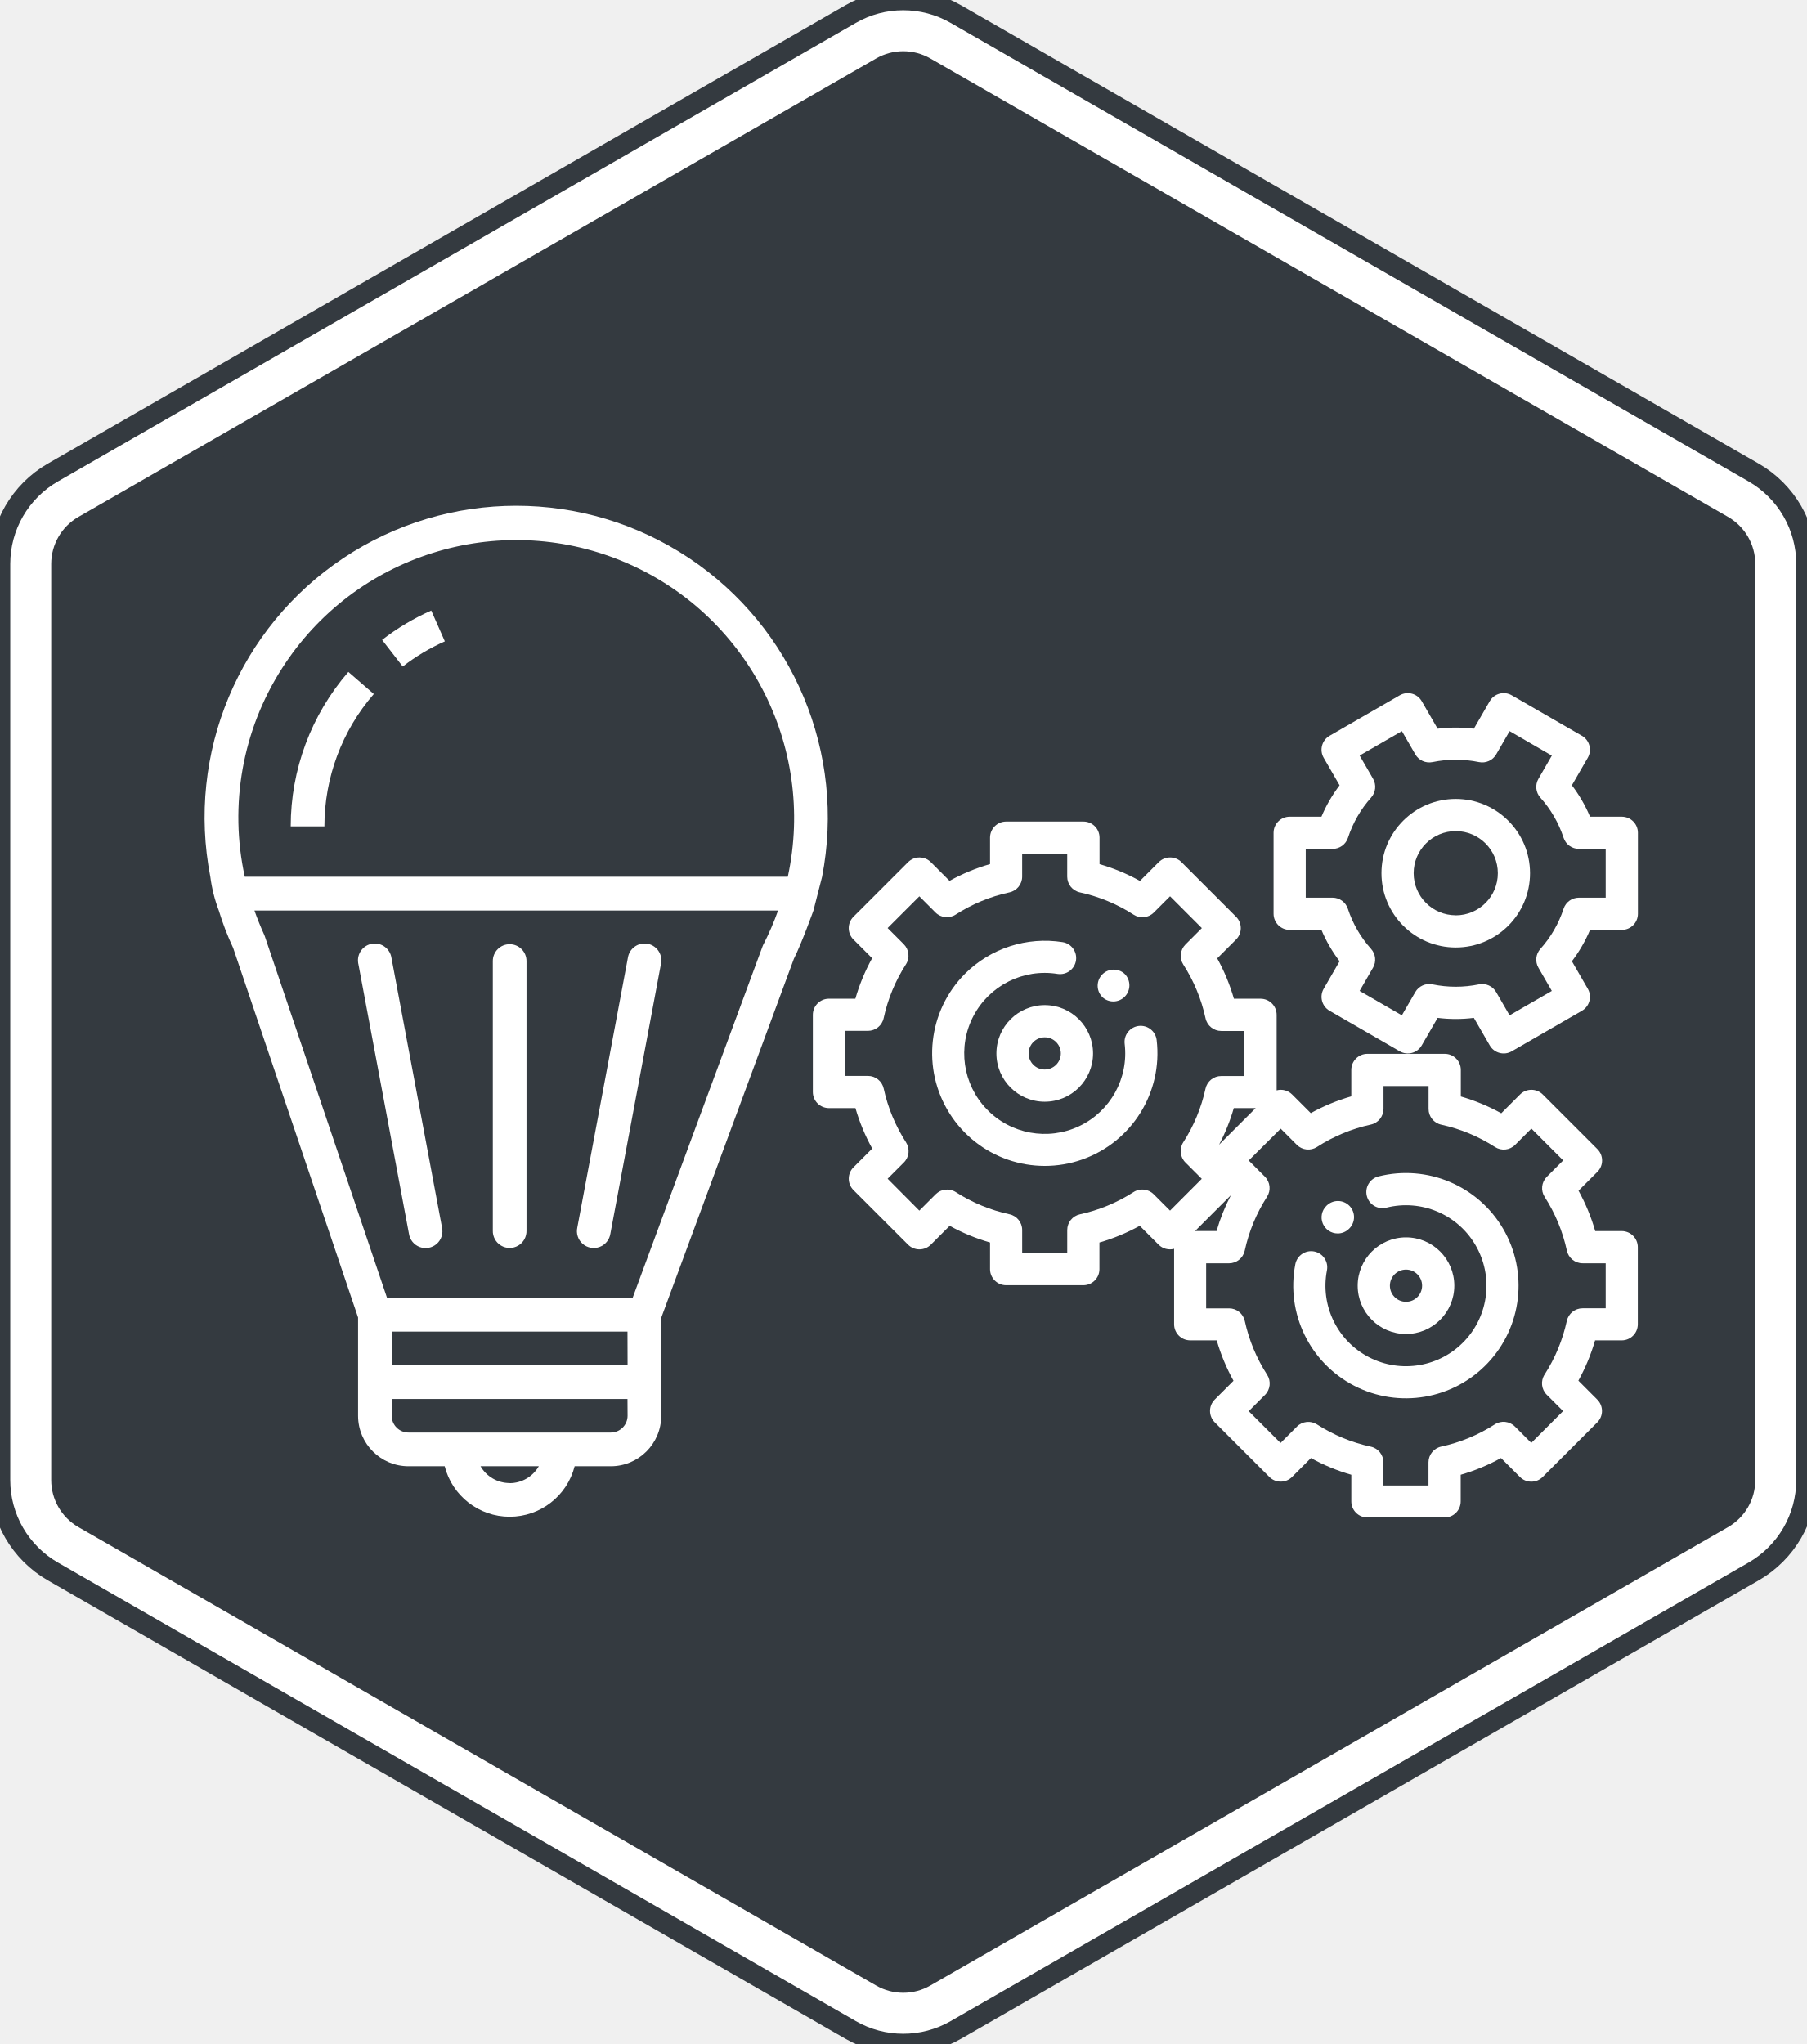
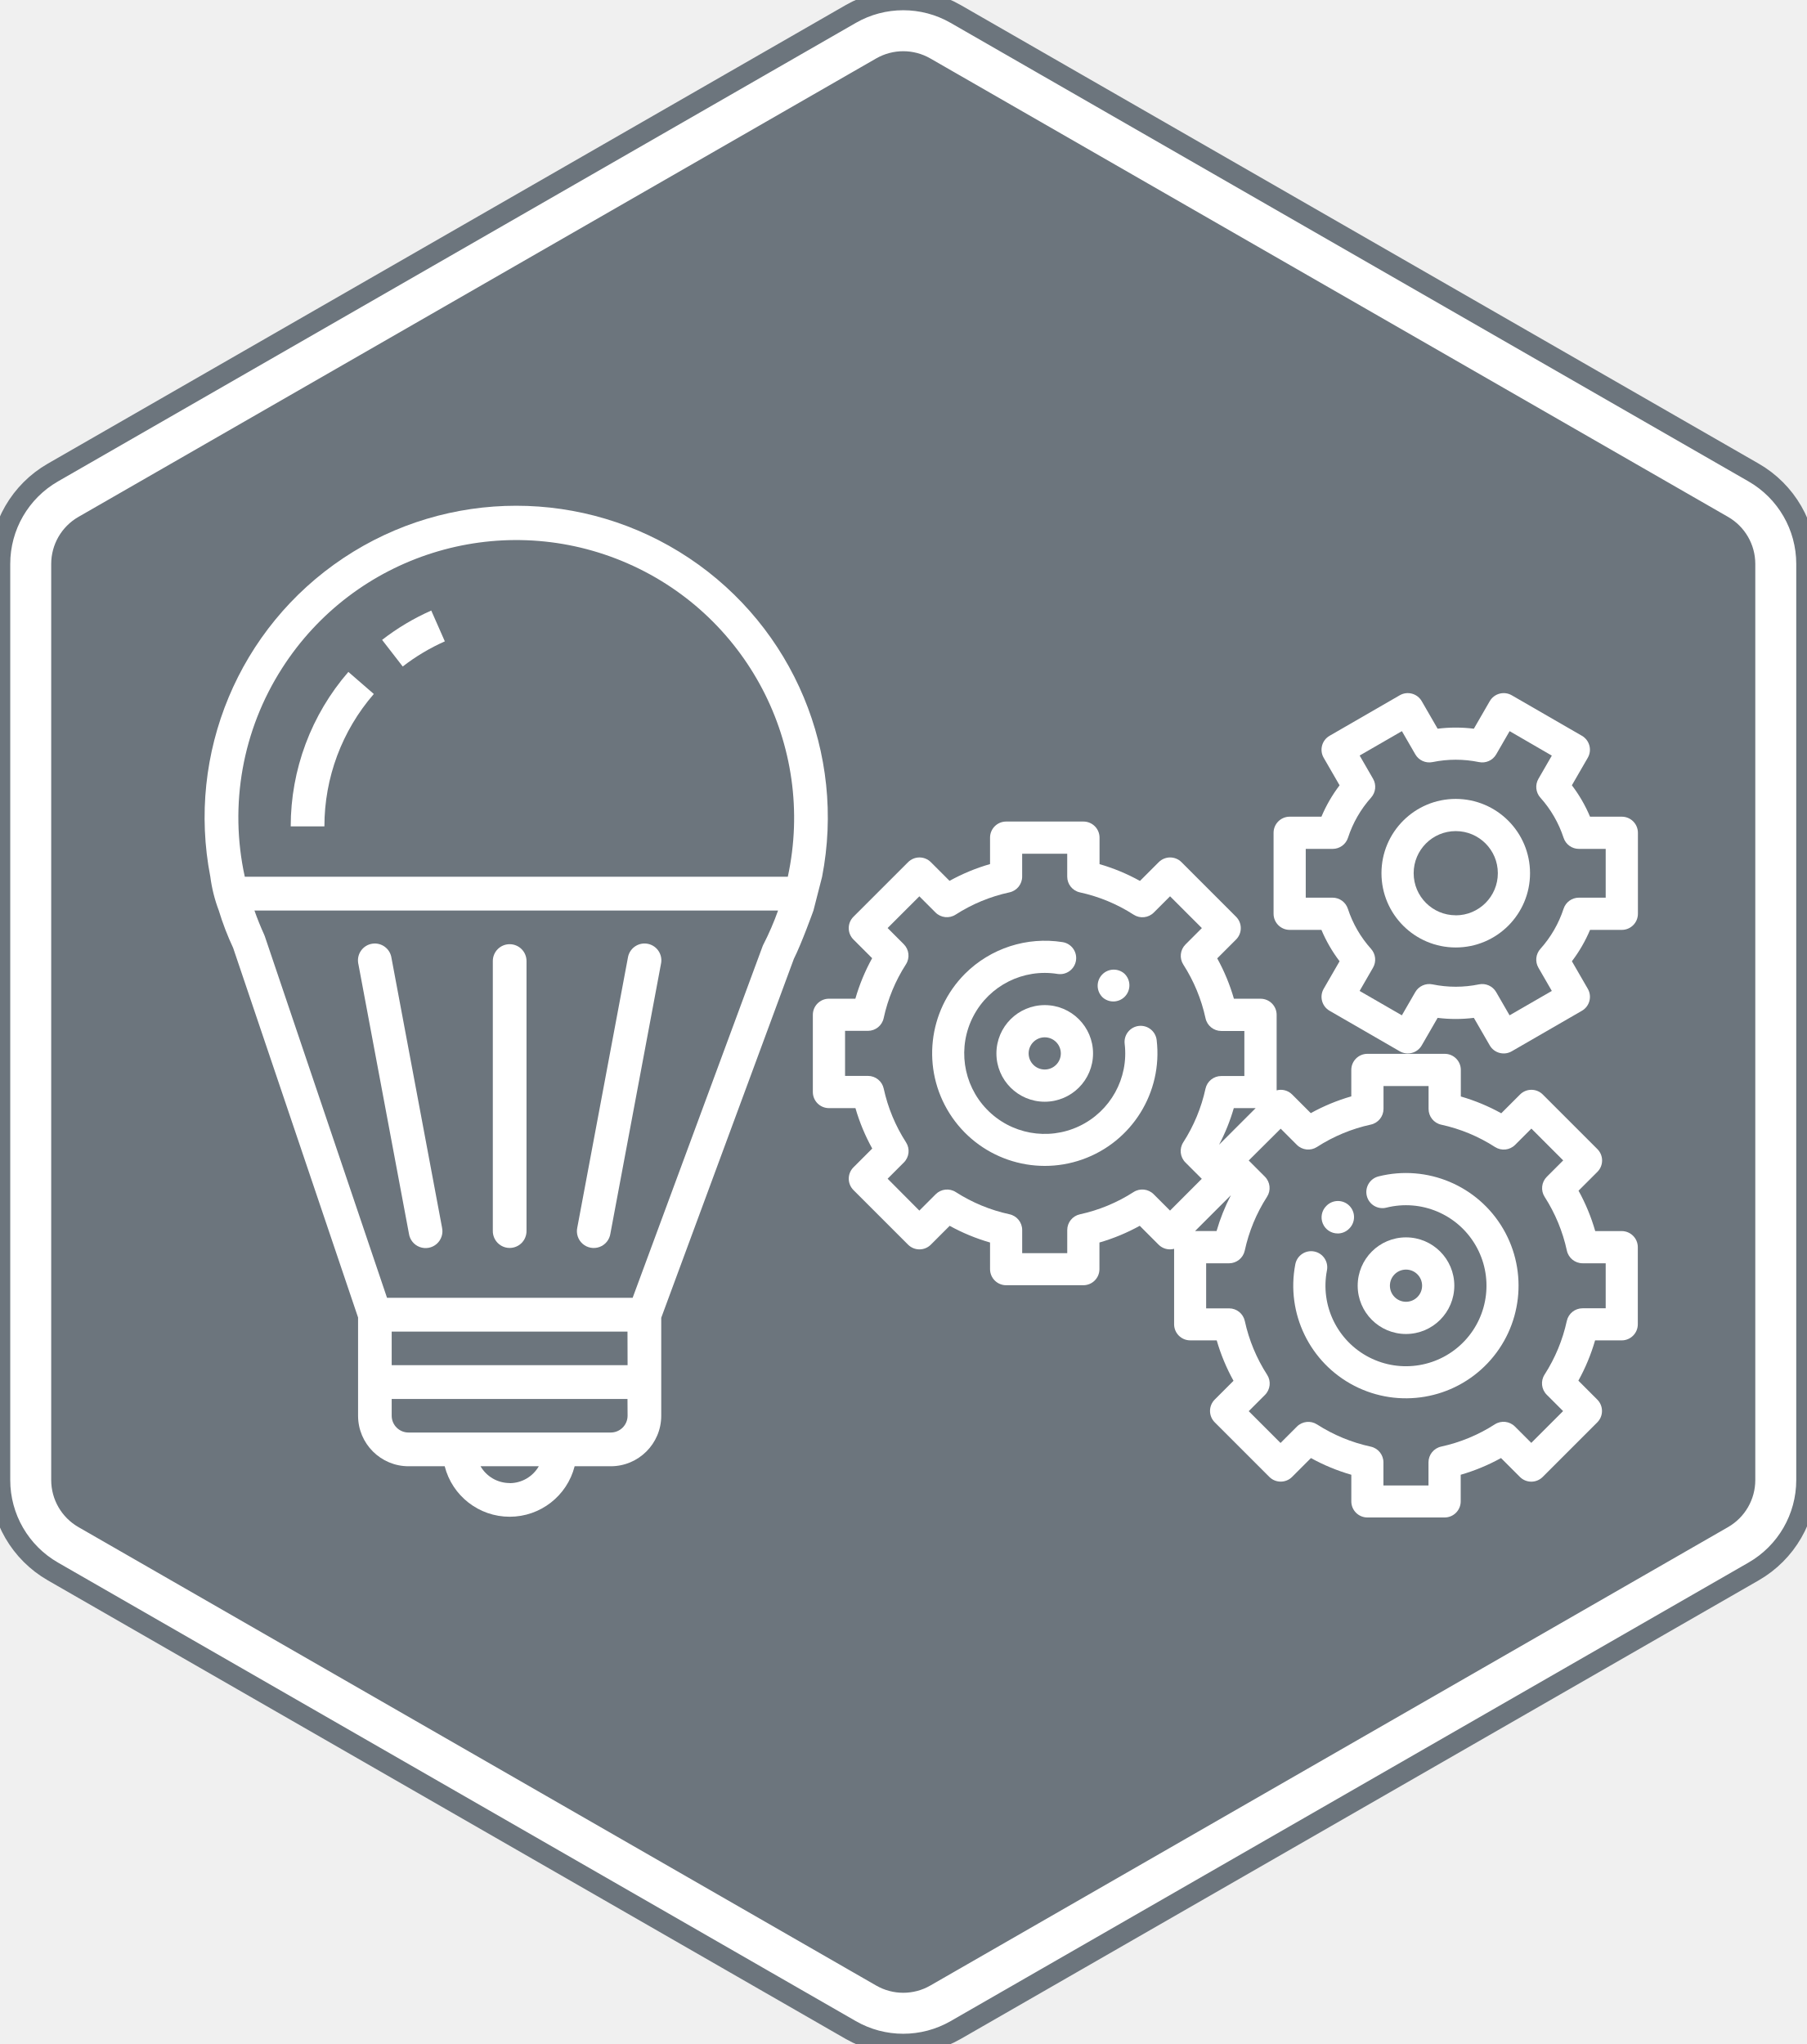
<svg xmlns="http://www.w3.org/2000/svg" width="88.202" height="99.804">
  <g data-name="Grupo 1022">
-     <g data-name="Trazado 1376" fill="#343a40" stroke="#343a40">
+     <g data-name="Trazado 1376" fill="#6c757d" stroke="#6c757d">
      <path d="M1.5 72.27V27.533c0-1.3.7-2.511 1.828-3.16L42.285 1.985a3.657 3.657 0 013.632 0l38.956 22.388a3.654 3.654 0 011.829 3.16V72.27c0 1.301-.7 2.512-1.829 3.16L45.917 97.82a3.657 3.657 0 01-3.632 0L3.328 75.43A3.654 3.654 0 011.5 72.27z" />
      <path d="M85.202 27.533a2.15 2.15 0 00-1.076-1.859L45.17 3.285a2.152 2.152 0 00-2.138 0L4.076 25.674A2.15 2.15 0 003 27.534V72.27a2.15 2.15 0 001.076 1.86l38.956 22.388c.66.38 1.478.38 2.138 0L84.126 74.13a2.15 2.15 0 001.076-1.86V27.533m3 0V72.27a5.145 5.145 0 01-2.581 4.46L46.664 99.12a5.145 5.145 0 01-5.127 0L2.581 76.73A5.145 5.145 0 010 72.27V27.533c0-1.841.984-3.542 2.581-4.46L41.537.684a5.145 5.145 0 015.127 0l38.957 22.389a5.145 5.145 0 012.581 4.46z" fill="#fff" />
    </g>
    <g data-name="Grupo 565">
      <g data-name="Grupo 492">
        <g data-name="Grupo 491">
          <path data-name="Trazado 1579" d="M24.884 46.103a.822.822 0 00-.822.822v13.158a.823.823 0 101.645 0V46.925a.822.822 0 00-.823-.822z" fill="#fff" />
        </g>
      </g>
      <g data-name="Grupo 494">
        <g data-name="Grupo 493">
          <path data-name="Trazado 1580" d="M21.581 59.933l-2.467-13.158a.822.822 0 00-1.628.234c0 .023.008.046.013.069l2.467 13.158a.822.822 0 101.615-.3z" fill="#fff" />
        </g>
      </g>
      <g data-name="Grupo 496">
        <g data-name="Grupo 495">
          <path data-name="Trazado 1581" d="M31.655 46.09a.823.823 0 00-.987.615q-.008.034-.013.069l-2.467 13.158a.822.822 0 101.615.3l2.467-13.158a.822.822 0 00-.615-.984z" fill="#fff" />
        </g>
      </g>
      <g data-name="Grupo 498">
        <g data-name="Grupo 497">
          <path data-name="Trazado 1582" d="M40.138 42.814a15.214 15.214 0 10-29.868 0 7.26 7.26 0 00.413 1.645 13.66 13.66 0 00.7 1.824l6.1 18.048v4.8a2.467 2.467 0 002.468 2.463h1.761a3.274 3.274 0 006.345 0h1.761a2.467 2.467 0 002.467-2.467v-4.783l6.475-17.525c.383-.759.956-2.359.956-2.359zm-15.253 29.6a1.645 1.645 0 01-1.424-.822h2.847a1.645 1.645 0 01-1.423.827zm5.757-3.289a.822.822 0 01-.822.822h-9.869a.822.822 0 01-.827-.817v-.822h11.513zm0-2.467H19.124v-1.64h11.513zm6.633-20.55a.907.907 0 00-.039.09l-6.347 17.17H18.896l-5.967-17.653a1.169 1.169 0 00-.033-.082 14.758 14.758 0 01-.473-1.174h25.566a13.711 13.711 0 01-.714 1.654zm1.189-3.3H11.952a13.492 13.492 0 011.82-10.179 13.569 13.569 0 0124.692 10.185z" fill="#fff" />
        </g>
      </g>
      <g data-name="Grupo 500">
        <g data-name="Grupo 499">
          <path data-name="Trazado 1583" d="M21.056 29.812a11.472 11.472 0 00-2.4 1.432l1.007 1.3a9.934 9.934 0 012.056-1.228z" fill="#fff" />
        </g>
      </g>
      <g data-name="Grupo 502">
        <g data-name="Grupo 501">
          <path data-name="Trazado 1584" d="M17.009 32.808a11.513 11.513 0 00-2.815 7.543h1.645a9.863 9.863 0 012.412-6.465z" fill="#fff" />
        </g>
      </g>
      <g fill="#fff">
        <path data-name="Trazado 1685" d="M79.187 60.111h-1.3a9.513 9.513 0 00-.815-1.972l.92-.919a.786.786 0 000-1.112l-2.665-2.665a.786.786 0 00-1.112 0l-.916.916a9.517 9.517 0 00-1.974-.82v-1.297a.786.786 0 00-.786-.786h-3.776a.786.786 0 00-.786.786v1.291a9.508 9.508 0 00-1.978.819l-.912-.912a.78.78 0 00-.755-.2v-3.688a.786.786 0 00-.786-.786h-1.3a9.518 9.518 0 00-.815-1.971l.92-.92a.786.786 0 000-1.112l-2.664-2.665a.786.786 0 00-1.112 0l-.916.916a9.5 9.5 0 00-1.974-.82V40.9a.786.786 0 00-.786-.786h-3.774a.786.786 0 00-.786.786v1.291a9.509 9.509 0 00-1.978.819l-.912-.912a.786.786 0 00-1.112 0l-2.667 2.665a.786.786 0 000 1.112l.912.912a9.531 9.531 0 00-.819 1.978h-1.29a.787.787 0 00-.786.787v3.769a.786.786 0 00.786.786h1.294a9.512 9.512 0 00.82 1.974l-.916.916a.786.786 0 000 1.112l2.665 2.665a.786.786 0 001.112 0l.92-.92a9.517 9.517 0 001.971.815v1.3a.786.786 0 00.786.786h3.769a.786.786 0 00.786-.786v-1.3a9.524 9.524 0 001.968-.816l.923.924a.781.781 0 00.755.2v3.684a.787.787 0 00.786.786h1.294a9.518 9.518 0 00.82 1.974l-.916.916a.786.786 0 000 1.112l2.665 2.665a.786.786 0 001.112 0l.92-.92a9.516 9.516 0 001.971.815v1.3a.786.786 0 00.786.786h3.769a.786.786 0 00.786-.786v-1.3a9.506 9.506 0 001.968-.816l.923.923a.786.786 0 001.112 0l2.665-2.665a.787.787 0 000-1.112l-.923-.924a9.528 9.528 0 00.816-1.967h1.3a.787.787 0 00.786-.786v-3.769a.787.787 0 00-.779-.782zm-19.088-1.752a9.5 9.5 0 00-.7 1.749H58.35zm-.577-2.467a9.509 9.509 0 00.718-1.784h1.067zm-3.195 2.419a.786.786 0 00-.981-.105 7.974 7.974 0 01-2.619 1.086.786.786 0 00-.619.768v1.13h-2.2v-1.132a.786.786 0 00-.62-.768 7.975 7.975 0 01-2.623-1.084.786.786 0 00-.978.105l-.8.8-1.549-1.557.794-.794a.786.786 0 00.105-.982 7.964 7.964 0 01-1.09-2.625.787.787 0 00-.768-.619H41.26v-2.2h1.117a.786.786 0 00.768-.62 7.967 7.967 0 011.088-2.629.786.786 0 00-.106-.981l-.789-.79 1.549-1.548.789.789a.787.787 0 00.981.105 7.966 7.966 0 012.63-1.088.786.786 0 00.62-.769v-1.117h2.2v1.119a.786.786 0 00.619.768 7.968 7.968 0 012.626 1.09.787.787 0 00.982-.105l.794-.794 1.553 1.553-.8.8a.786.786 0 00-.106.98 7.972 7.972 0 011.085 2.623.786.786 0 00.768.62h1.128v2.2h-1.13a.786.786 0 00-.768.619 7.972 7.972 0 01-1.086 2.619.786.786 0 00.105.981l.8.8-1.55 1.552zm22.071 5.57h-1.131a.786.786 0 00-.768.619 7.976 7.976 0 01-1.086 2.619.786.786 0 00.105.981l.8.8-1.553 1.553-.8-.8a.786.786 0 00-.981-.105 7.97 7.97 0 01-2.619 1.086.787.787 0 00-.619.768v1.13h-2.2v-1.128a.786.786 0 00-.62-.768 7.97 7.97 0 01-2.623-1.085.787.787 0 00-.981.106l-.8.8-1.553-1.553.794-.794a.787.787 0 00.105-.982 7.969 7.969 0 01-1.09-2.625.787.787 0 00-.768-.619h-1.12v-2.2h1.117a.786.786 0 00.768-.62 7.974 7.974 0 011.088-2.629.786.786 0 00-.105-.981l-.789-.79 1.561-1.553.789.789a.786.786 0 00.981.105 7.974 7.974 0 012.63-1.094.786.786 0 00.62-.768v-1.115h2.2v1.12a.786.786 0 00.619.768 7.977 7.977 0 012.625 1.09.786.786 0 00.982-.105l.794-.794 1.553 1.553-.8.8a.786.786 0 00-.106.98 7.974 7.974 0 011.085 2.623.786.786 0 00.768.62h1.128zm0 0" />
        <path data-name="Trazado 1686" d="M65.312 60.228a.783.783 0 00.556-.231l.01-.01a.786.786 0 10-1.107-1.117l-.015.015a.786.786 0 00.556 1.342zm0 0" />
        <path data-name="Trazado 1687" d="M67.307 57.441a.786.786 0 00.381 1.526 3.931 3.931 0 11-2.9 3.062.786.786 0 10-1.544-.3 5.5 5.5 0 104.063-4.288zm0 0" />
        <path data-name="Trazado 1688" d="M71.007 62.777a2.359 2.359 0 10-2.359 2.359 2.361 2.361 0 002.359-2.359zm-3.145 0a.786.786 0 11.786.786.787.787 0 01-.786-.786zm0 0" />
        <path data-name="Trazado 1689" d="M53.806 48.672a.784.784 0 001.11-.006.789.789 0 00-.006-1.114l-.01-.01a.786.786 0 00-1.1 1.12zm0 0" />
        <path data-name="Trazado 1690" d="M55.6 50.094a.786.786 0 00-.688.874 3.931 3.931 0 11-3.278-3.413.786.786 0 00.248-1.553 5.524 5.524 0 00-4.765 1.543 5.5 5.5 0 109.357 3.237.787.787 0 00-.874-.688zm0 0" />
        <path data-name="Trazado 1691" d="M48.65 51.436a2.359 2.359 0 102.359-2.359 2.361 2.361 0 00-2.359 2.359zm3.145 0a.786.786 0 11-.786-.786.787.787 0 01.786.786zm0 0" />
        <path data-name="Trazado 1692" d="M79.184 39.876h-1.551a7.019 7.019 0 00-.886-1.532L77.523 37a.786.786 0 00-.288-1.074l-3.424-1.977a.786.786 0 00-1.074.288l-.776 1.344a7.188 7.188 0 00-1.769 0l-.776-1.344a.786.786 0 00-1.074-.288l-3.425 1.978a.786.786 0 00-.288 1.074l.776 1.344a7.045 7.045 0 00-.886 1.532h-1.551a.787.787 0 00-.786.786v3.955a.787.787 0 00.786.786h1.551a7.046 7.046 0 00.886 1.532l-.776 1.344a.786.786 0 00.288 1.074l3.425 1.978a.786.786 0 001.074-.288l.776-1.344a7.219 7.219 0 001.769 0l.776 1.344a.786.786 0 001.074.288l3.425-1.978a.786.786 0 00.288-1.074l-.776-1.344a7.045 7.045 0 00.886-1.532h1.551a.786.786 0 00.786-.786v-3.955a.786.786 0 00-.786-.786zm-.786 3.955h-1.309a.786.786 0 00-.747.541 5.5 5.5 0 01-1.134 1.961.786.786 0 00-.095.917l.655 1.135-2.063 1.191-.655-1.134a.786.786 0 00-.841-.377 5.622 5.622 0 01-2.267 0 .787.787 0 00-.841.377l-.655 1.134-2.063-1.191.655-1.135a.786.786 0 00-.095-.917 5.5 5.5 0 01-1.134-1.961.786.786 0 00-.747-.541h-1.309v-2.382h1.315a.786.786 0 00.747-.541 5.5 5.5 0 011.13-1.965.786.786 0 00.095-.917l-.655-1.135 2.063-1.191.655 1.134a.787.787 0 00.841.377 5.622 5.622 0 012.267 0 .787.787 0 00.841-.377l.655-1.134 2.061 1.195-.655 1.135a.786.786 0 00.095.917 5.5 5.5 0 011.134 1.961.786.786 0 00.747.541h1.309zm0 0" />
        <path data-name="Trazado 1693" d="M71.077 39.009a3.627 3.627 0 103.627 3.627 3.631 3.631 0 00-3.627-3.627zm0 5.682a2.055 2.055 0 112.055-2.055 2.057 2.057 0 01-2.055 2.058zm0 0" />
      </g>
    </g>
  </g>
</svg>
